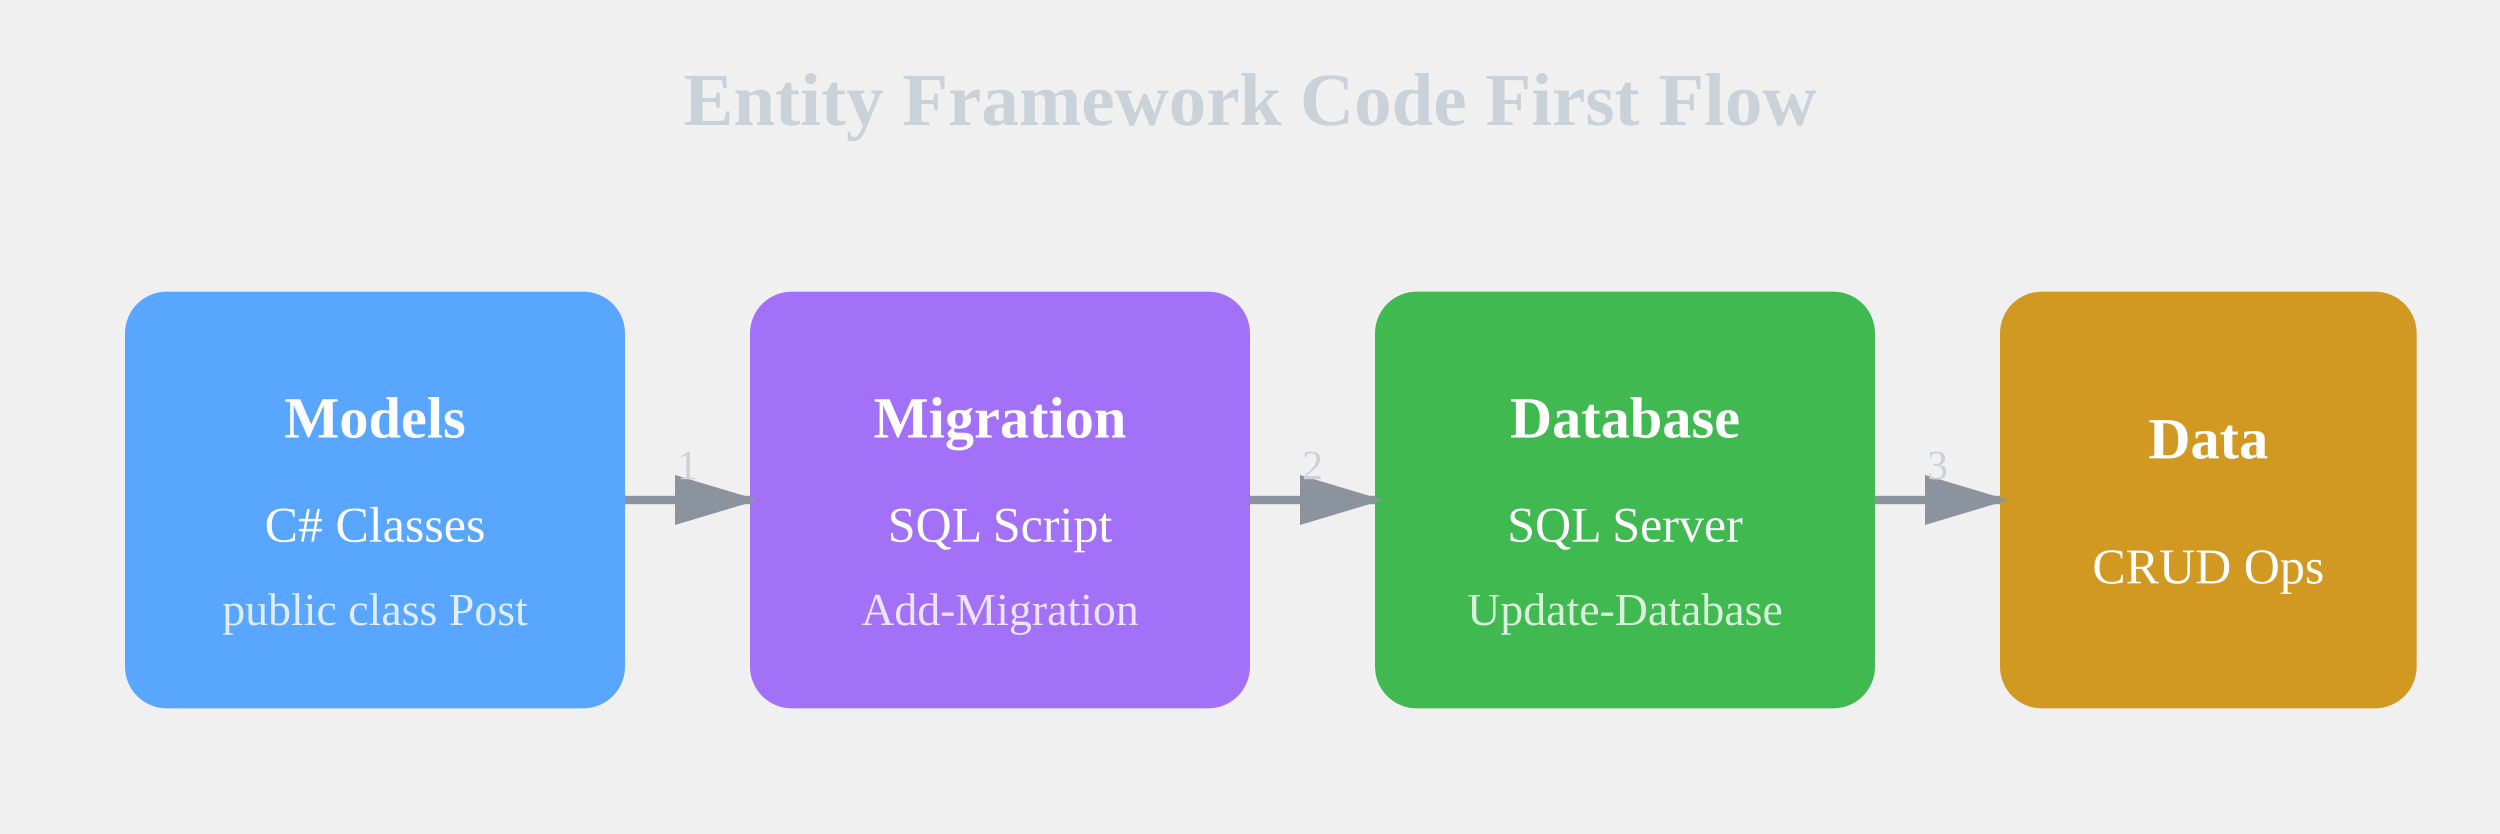
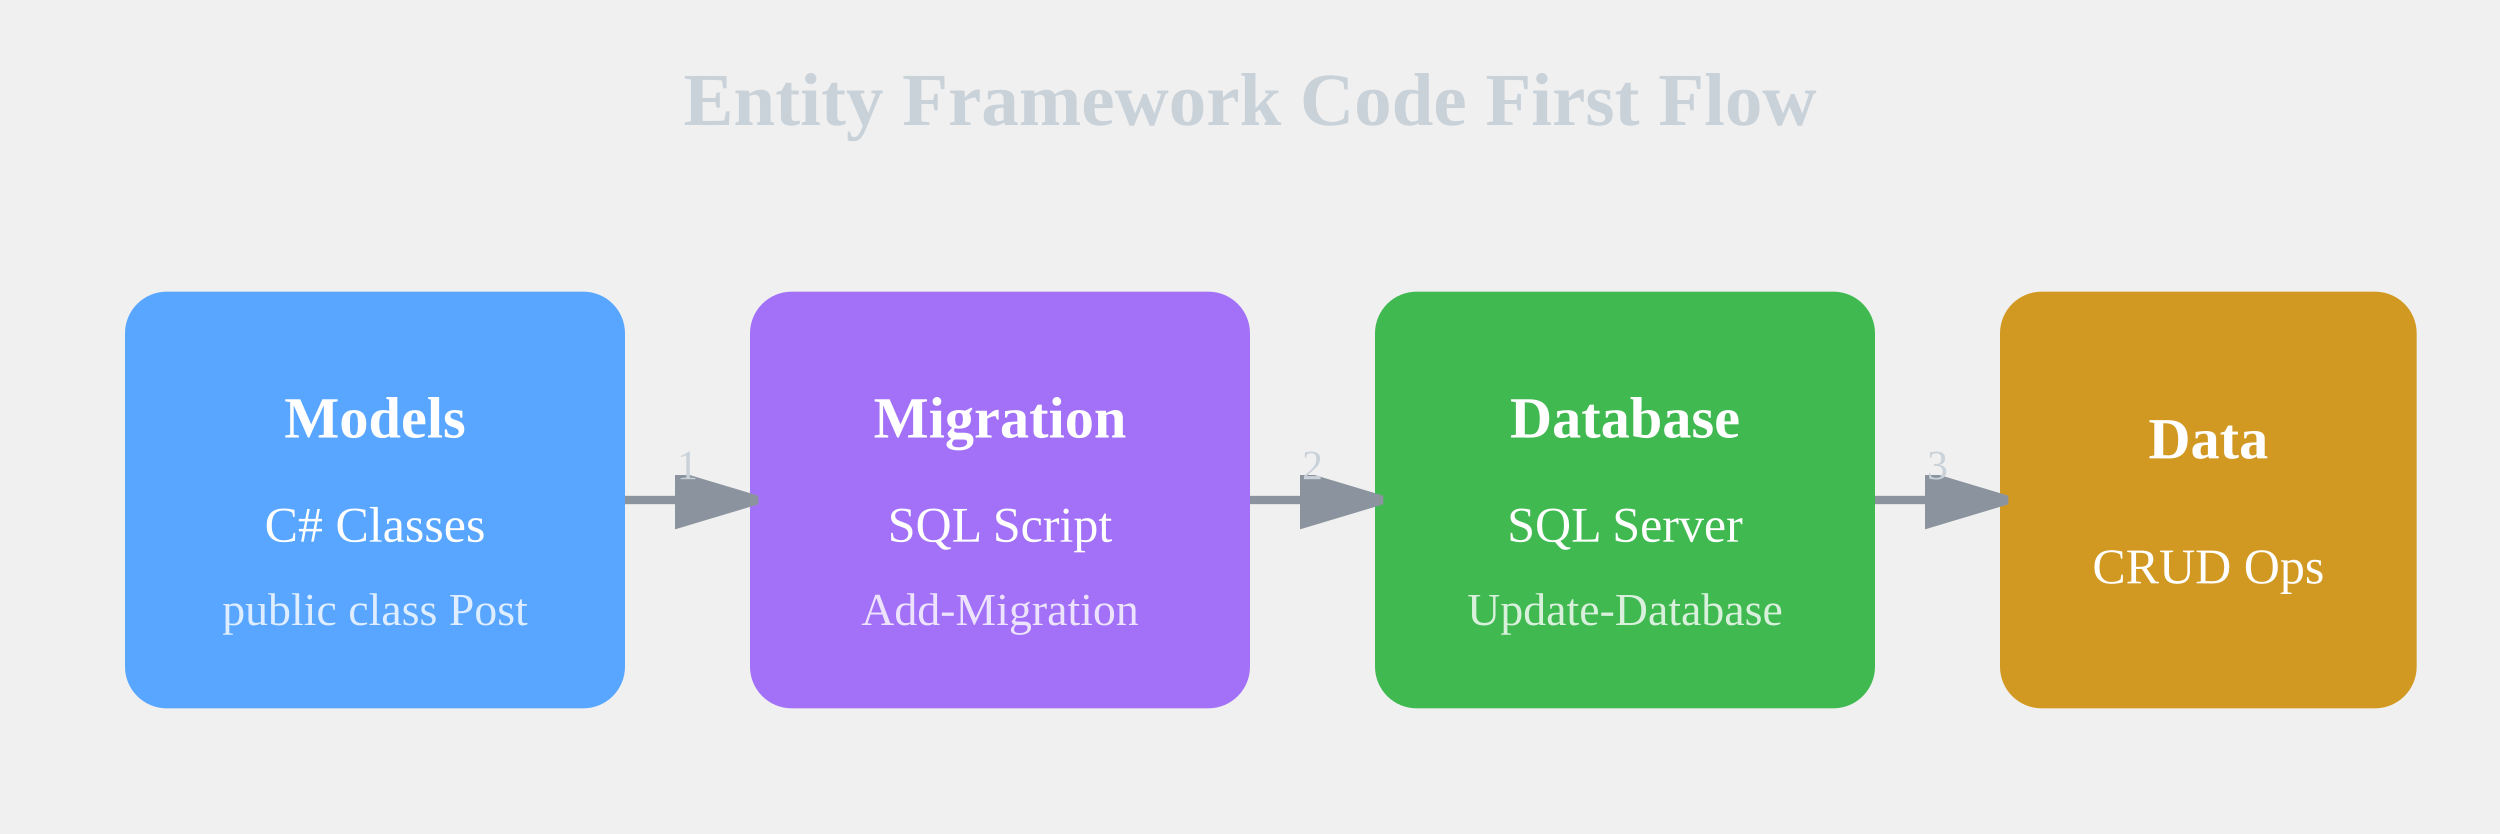
<svg xmlns="http://www.w3.org/2000/svg" viewBox="0 0 600 200">
+   <style>
+     .text { fill: #c9d1d9; }
+     .arrow { stroke: #8b949e; fill: #8b949e; }
+     @media (prefers-color-scheme: light) {
+       .text { fill: #24292f; }
+       .arrow { stroke: #57606a; fill: #57606a; }
+     }
+   </style>
  <defs>
    <marker id="arrow-cf" markerWidth="10" markerHeight="10" refX="9" refY="3" orient="auto">
-       <polygon points="0 0, 10 3, 0 6" fill="#8b949e" />
+       <polygon points="0 0, 10 3, 0 6" class="arrow" />
    </marker>
  </defs>
-   <text x="300" y="30" text-anchor="middle" fill="#c9d1d9" font-size="18" font-weight="700">Entity Framework Code First Flow</text>
+   <text x="300" y="30" text-anchor="middle" class="text" font-size="18" font-weight="700">Entity Framework Code First Flow</text>
  <rect x="30" y="70" width="120" height="100" rx="10" fill="#58a6ff" />
  <text x="90" y="105" text-anchor="middle" fill="white" font-size="14" font-weight="700">Models</text>
  <text x="90" y="130" text-anchor="middle" fill="white" font-size="12">C# Classes</text>
  <text x="90" y="150" text-anchor="middle" fill="white" font-size="11" opacity="0.8">public class Post</text>
  <rect x="180" y="70" width="120" height="100" rx="10" fill="#a371f7" />
  <text x="240" y="105" text-anchor="middle" fill="white" font-size="14" font-weight="700">Migration</text>
  <text x="240" y="130" text-anchor="middle" fill="white" font-size="12">SQL Script</text>
  <text x="240" y="150" text-anchor="middle" fill="white" font-size="11" opacity="0.8">Add-Migration</text>
  <rect x="330" y="70" width="120" height="100" rx="10" fill="#3fb950" />
  <text x="390" y="105" text-anchor="middle" fill="white" font-size="14" font-weight="700">Database</text>
  <text x="390" y="130" text-anchor="middle" fill="white" font-size="12">SQL Server</text>
  <text x="390" y="150" text-anchor="middle" fill="white" font-size="11" opacity="0.8">Update-Database</text>
  <rect x="480" y="70" width="100" height="100" rx="10" fill="#d29922" />
  <text x="530" y="110" text-anchor="middle" fill="white" font-size="14" font-weight="700">Data</text>
  <text x="530" y="140" text-anchor="middle" fill="white" font-size="12">CRUD Ops</text>
-   <line x1="150" y1="120" x2="180" y2="120" stroke="#8b949e" stroke-width="2" marker-end="url(#arrow-cf)" />
-   <text x="165" y="115" text-anchor="middle" fill="#c9d1d9" font-size="10">1</text>
-   <line x1="300" y1="120" x2="330" y2="120" stroke="#8b949e" stroke-width="2" marker-end="url(#arrow-cf)" />
-   <text x="315" y="115" text-anchor="middle" fill="#c9d1d9" font-size="10">2</text>
-   <line x1="450" y1="120" x2="480" y2="120" stroke="#8b949e" stroke-width="2" marker-end="url(#arrow-cf)" />
-   <text x="465" y="115" text-anchor="middle" fill="#c9d1d9" font-size="10">3</text>
+   <line x1="150" y1="120" x2="180" y2="120" class="arrow" stroke-width="2" marker-end="url(#arrow-cf)" />
+   <text x="165" y="115" text-anchor="middle" class="text" font-size="10">1</text>
+   <line x1="300" y1="120" x2="330" y2="120" class="arrow" stroke-width="2" marker-end="url(#arrow-cf)" />
+   <text x="315" y="115" text-anchor="middle" class="text" font-size="10">2</text>
+   <line x1="450" y1="120" x2="480" y2="120" class="arrow" stroke-width="2" marker-end="url(#arrow-cf)" />
+   <text x="465" y="115" text-anchor="middle" class="text" font-size="10">3</text>
</svg>
